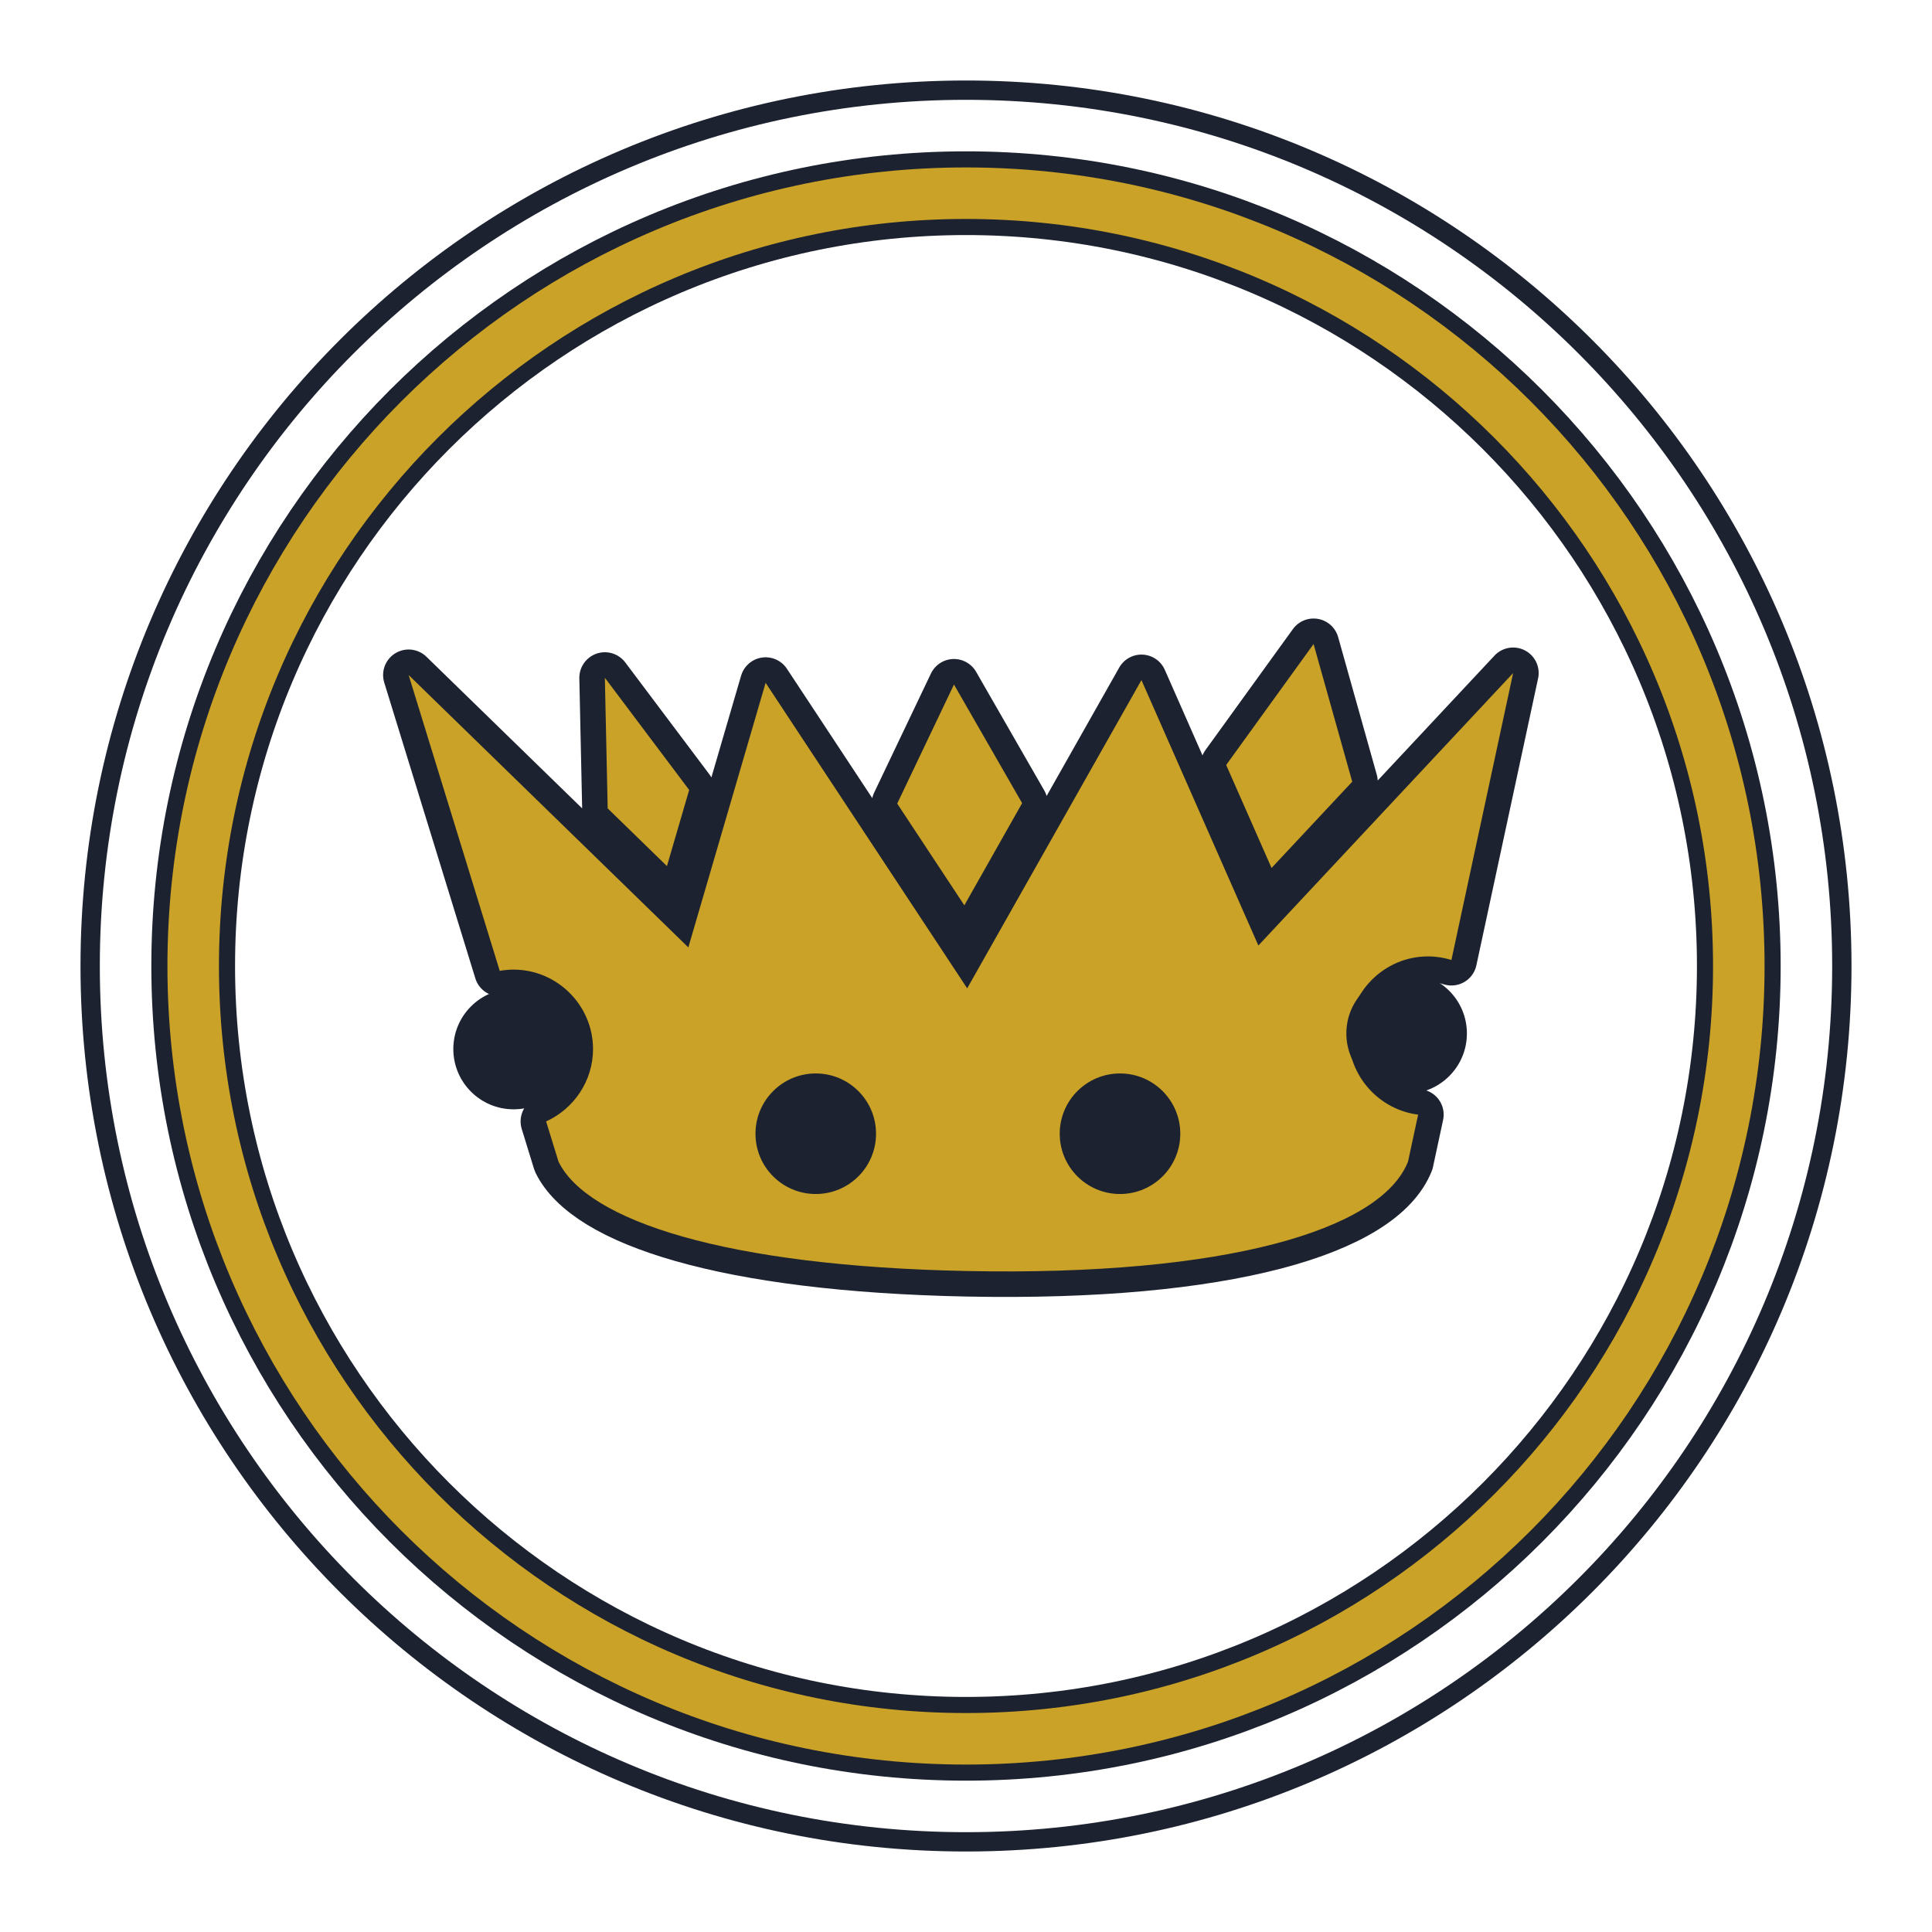
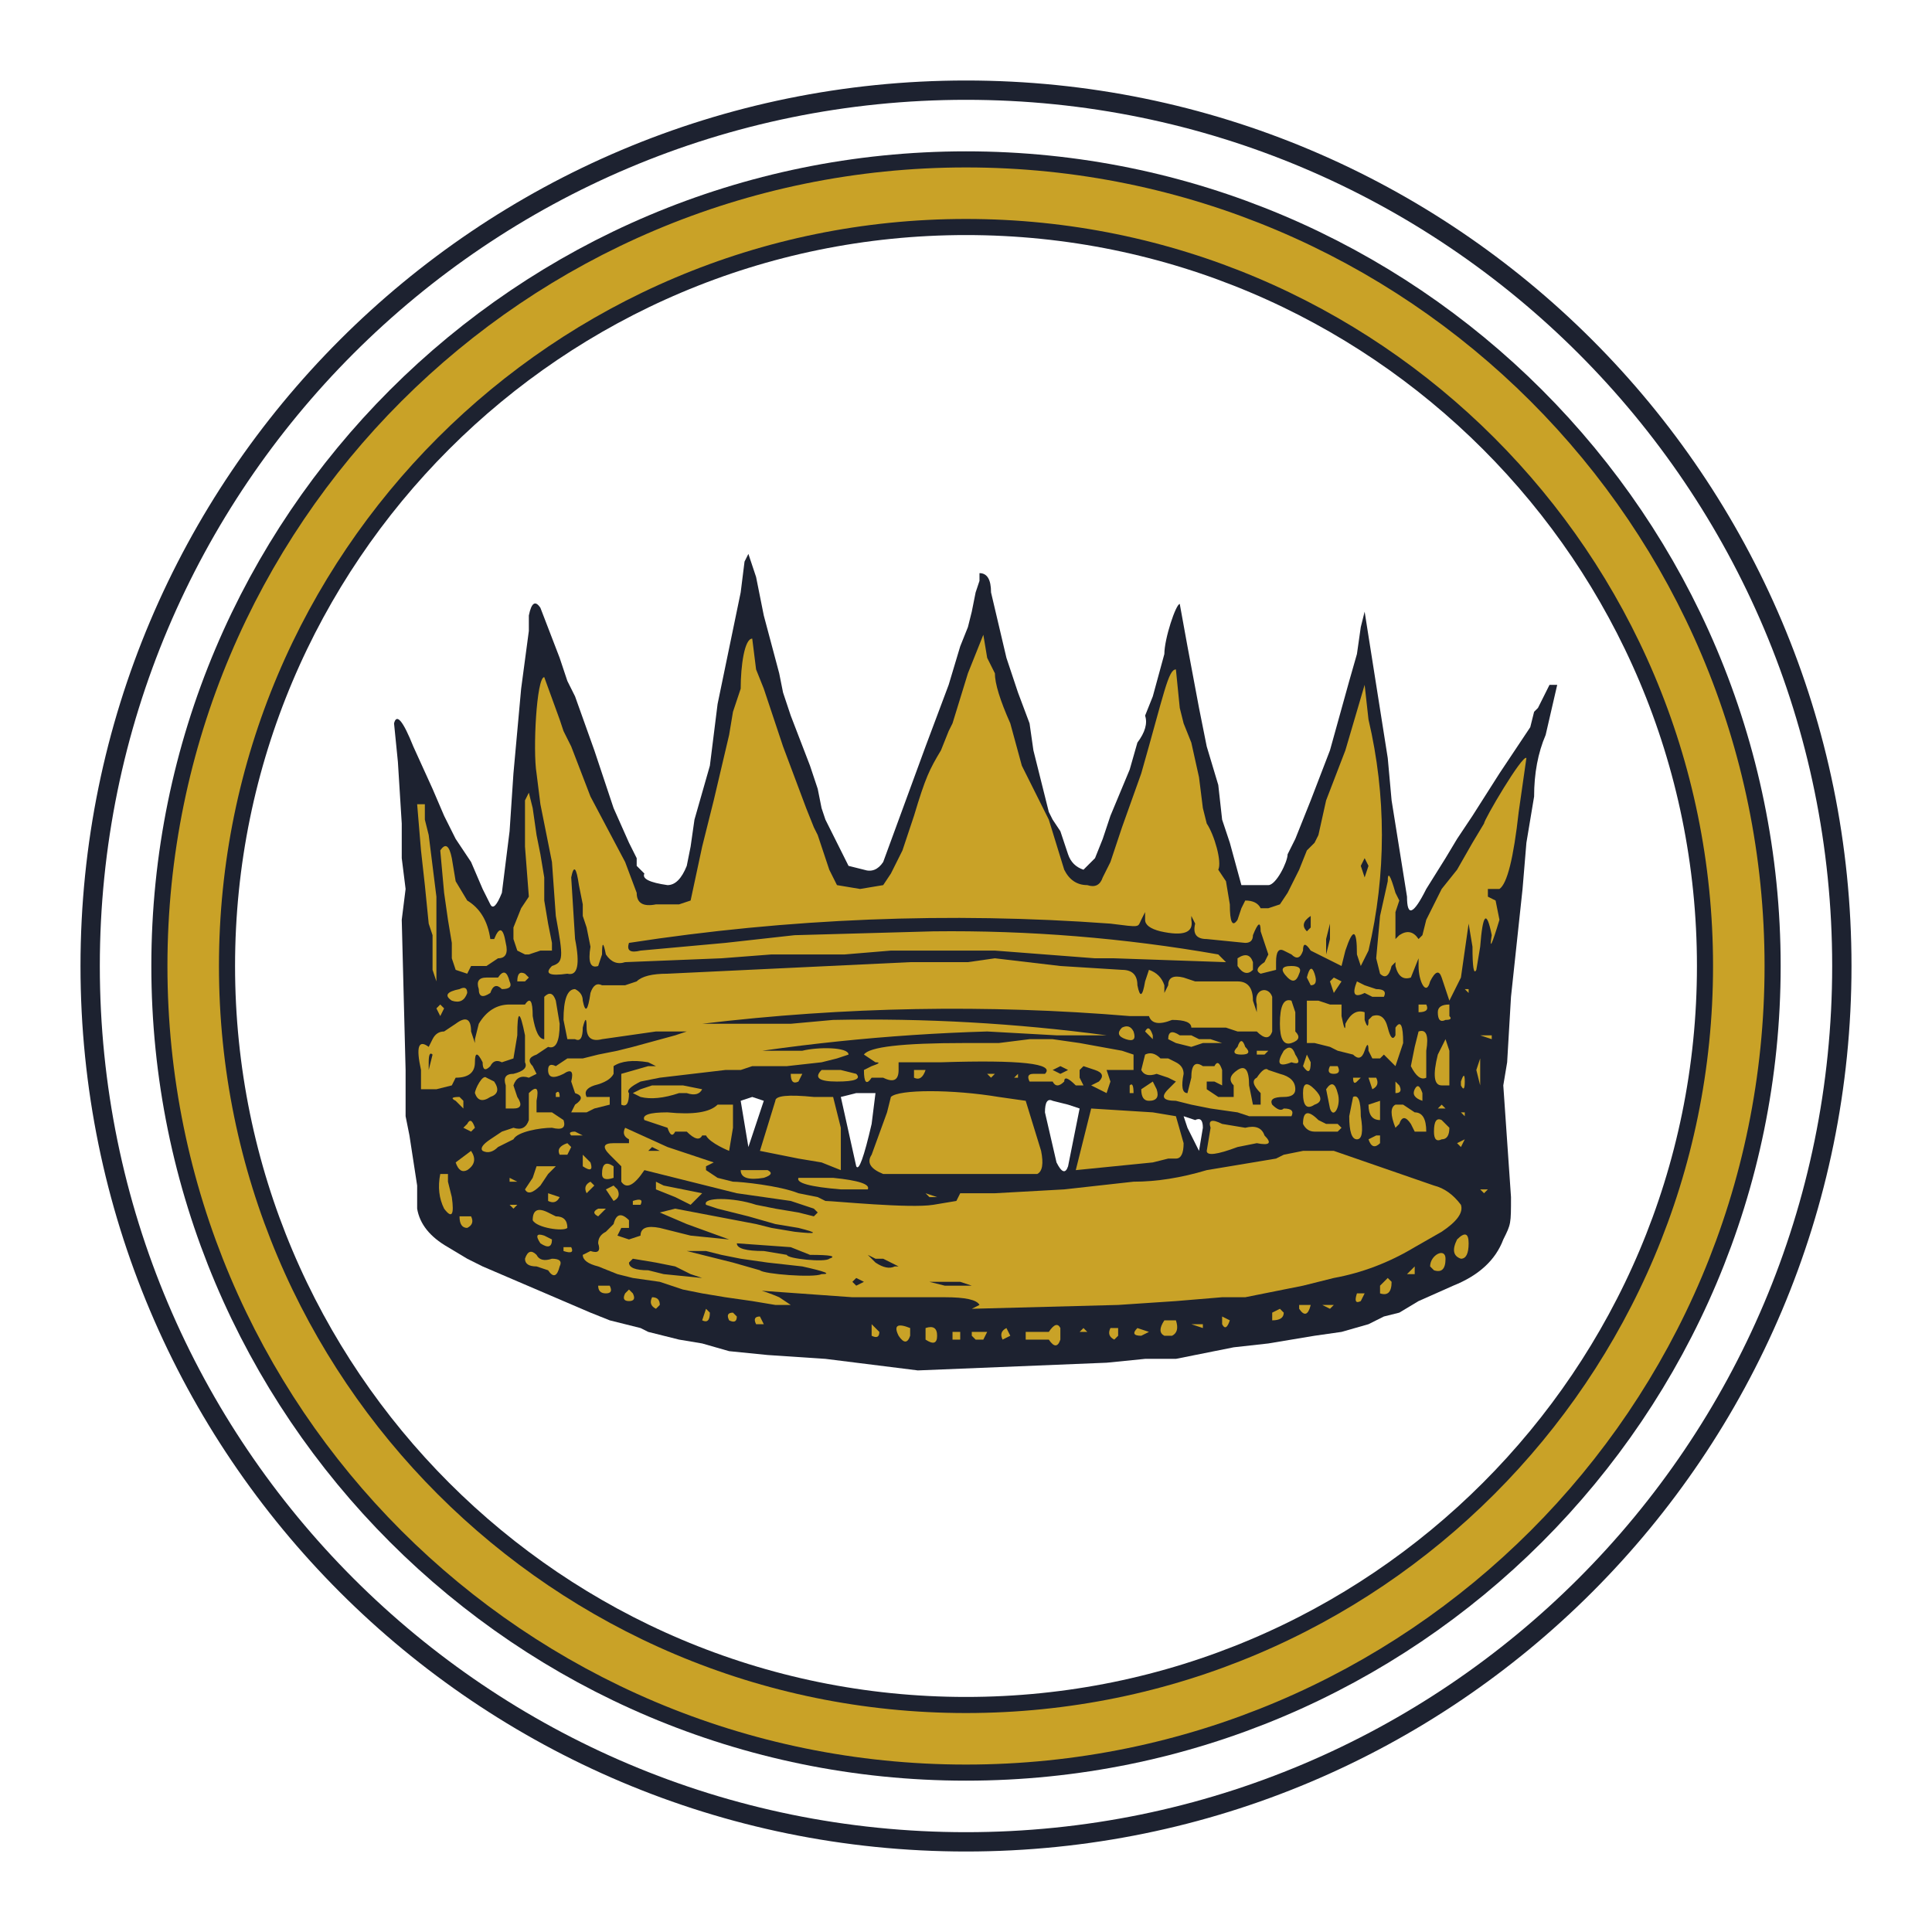
<svg xmlns="http://www.w3.org/2000/svg" width="300" height="300" viewBox="0 0 300 300">
  <circle cx="150" cy="150" r="136" fill="none" stroke="#1d2230" stroke-width="3" />
  <circle cx="150" cy="150" r="120" fill="none" stroke="#1d2230" stroke-width="13" />
  <circle cx="150" cy="150" r="120" fill="none" stroke="#c9a227" stroke-width="8" />
-   <g transform="translate(57 57) scale(0.36)">
-     <line x1="129.34" y1="215.24" x2="138.57" y2="250.31" stroke="#1d2230" stroke-width="22.02" stroke-linecap="round" />
-     <line x1="257.62" y1="232.17" x2="258.85" y2="267.97" stroke="#1d2230" stroke-width="22.02" stroke-linecap="round" />
-     <line x1="390.13" y1="216.05" x2="384.44" y2="249.5" stroke="#1d2230" stroke-width="22.02" stroke-linecap="round" />
-     <path d="m408.256 119.46-37.7 52.165 19.57 44.426 34.8-37.214-16.67-59.375zm86.074 12.513L384.44 249.498 334.01 135.02l-75.162 132.947-86.948-131.78-33.334 114.122L17.922 132.83l39.3 127.6c1.945-.348 3.94-.54 5.98-.54 18.812 0 34.26 15.452 34.26 34.262 0 13.823-8.346 25.822-20.235 31.22l5.337 17.33c12.425 25.466 71.863 45.152 176.582 47.206 110.805 2.174 178.12-17.54 189.854-47.207h-.002l4.357-20.26c-16.836-2.114-30.02-16.612-30.02-33.986 0-18.81 15.45-34.262 34.263-34.262 3.513 0 6.91.54 10.11 1.54l26.622-123.762zm-391.77 2.04 1.22 56.337 25.56 24.89 9.592-32.842-36.37-48.386zm150.585 2.91-24.483 51.36 28.955 43.885 24.922-44.08-29.395-51.166z" fill="#c9a227" stroke="#1d2230" stroke-width="22.02" stroke-linejoin="round" paint-order="stroke" />
-     <circle cx="63.2" cy="294.15" r="26" fill="#1d2230" />
-     <circle cx="193.53" cy="330.68" r="26" fill="#1d2230" />
-     <circle cx="324.76" cy="330.68" r="26" fill="#1d2230" />
-     <circle cx="448.39" cy="287.43" r="26" fill="#1d2230" />
-   </g>
+   <svg x="57" y="57" width="186" height="186" viewBox="54 72 311 218" fill="#1d2230">
+     <defs>
+       <clipPath id="a">
+         <path d="M54 72h311v218H54Z" />
+       </clipPath>
+     </defs>
+     <g fill="none" stroke="none" stroke-dasharray="none" clip-path="url(#a)">
+       <path fill="#1d2230" d="m152 76-1 8-6 29-1 8-1 8-2 7-2 7-1 7-1 5q-2 5-5 5-7-1-6-3l-2-2v-2l-2-4-4-9-3-9-2-6-5-14-2-4-2-6-5-13q-2-3-3 2v4l-2 15-2 22-1 15-2 16q-2 5-3 3l-2-4-3-7-4-6-3-6-3-7-5-11q-4-10-5-6l1 10 1 16v9l1 8-1 8 1 39v12l1 5 2 13v6q1 6 8 10l5 3 4 2 28 12 5 2 4 1 4 1 2 1 4 1 4 1 6 1 7 2 10 1 15 1 24 3 49-2 10-1h8l15-3 9-1 6-1 6-1 7-1 7-2 4-2 4-1 5-3 9-4q10-4 13-12c2-4 2-4 2-11l-2-29 1-6 1-17 3-28 1-12 2-12q0-9 3-16l3-13h-2l-3 6-1 1-1 4-4 6-4 6-7 11-4 6-3 5-5 8q-5 10-5 2l-4-25-1-11-6-38-1 4-1 7-2 7-5 18-5 13-4 10-2 4c0 2-3 8-5 8h-7l-3-11-2-6-1-9-3-10-2-10-3-16-2-11c-1 0-4 9-4 13l-3 11-2 5q1 3-2 7l-2 7-5 12-2 6-2 5-3 3q-3-1-4-4l-1-3-1-3-2-3-1-2-4-16-1-7-3-8-3-9-4-17q0-5-3-5v2l-1 3-1 5-1 4-2 5-3 10-6 16-11 30q-2 3-5 2l-4-1-6-12-1-3-1-5-2-6-5-13-2-6-1-5-4-15-2-10-2-6zm34 138-1 8q-3 13-4 11l-4-18 4-1zm50 3 3 1-3 15q-1 3-3-1l-3-13q0-4 2-3zm-79-1-4 12-2-12 3-1zm114 7-1 6-1-2-2-4-1-3 3 1q2-1 2 2" />
+       <path fill="#c9a227" d="m215 101 2 4q0 4 4 13l3 11 7 14 4 13q2 4 6 4 3 1 4-2l2-4 3-9 5-14c6-21 7-27 9-27l1 10 1 4 2 5 2 9 1 8 1 4c2 3 4 10 3 12l2 3 1 6q0 7 2 4l1-3 1-2q3 0 4 2h2l3-1 2-3 3-6 2-5 2-2 1-2 2-9 5-13 5-17 1 9a131 131 0 0 1 0 60l-2 4-1-3q0-10-3-1l-1 4-2-1-2-1-4-2q-2-3-2 0-1 3-3 1l-2-1q-2-1-2 3v2l-4 1q-2-1 1-3l1-2-1-3-1-3q0-4-2 1 0 2-2 2l-10-1q-4 0-3-4l-1-2v1q1 5-8 3-4-1-4-3v-2l-1 2c-1 2 0 2-8 1a553 553 0 0 0-125 5q-1 3 3 2l22-2 18-2 36-1a401 401 0 0 1 74 6l2 2-29-1h-5l-26-2h-27l-12 1h-19l-13 1-25 1q-3 1-5-2-1-5-1 0l-1 3q-3 1-2-5l-1-5-1-3v-3l-1-5q-1-7-2-2l1 16q2 10-2 9-7 1-4-2c3-1 3-2 1-13l-1-14-3-15-1-8c-1-6 0-25 2-25l4 11 1 3 2 4 5 13 9 17 3 8q0 4 5 3h6l3-1 3-14 3-12 4-17 1-6 2-6c0-6 1-13 3-13l1 8 2 5 5 15 3 8 3 8 2 5 1 2 1 3 2 6 2 4 6 1 6-1 2-3 3-6 3-9c3-10 4-12 7-17l2-5 1-2 4-13 4-10zm139 33-1 7q-2 18-5 20h-3v2l2 1 1 5q-3 10-2 4-2-10-3 3l-1 6q-1 2-1-6l-1-6v-1 1l-2 14-3 6-2-6q-1-3-3 1c-1 4-3 0-3-4v-2l-2 5q-3 1-4-3v-1l-1 1q-1 4-3 2l-1-4 1-11 2-9q0-4 2 3l1 2-1 3v7l1-1q3-2 5 1l1-1 1-4 4-8 4-5 4-7 3-5c0-1 10-18 11-17z" />
+       <path fill="#c9a227" d="m97 140 1 7 1 5 1 6v6l1 6 1 5v2h-3l-3 1h-1l-2-1-1-3v-3l2-5 2-3-1-13v-12l1-2zm-28-1v4l1 4 1 8 1 8v22l-1-3v-9l-1-3-1-10-1-9-1-12zm7 14 1 6 3 5q5 3 6 10h1q2-5 3 1 1 4-2 4l-3 2h-4l-1 2-3-1-1-3v-4l-1-6-1-7-1-11q2-3 3 2m208 27v2q-2 2-4-1v-2q3-2 4 1m12 3q-1 3-3 1-3-3 1-3 3 0 2 2m-62-2 16 1q4 0 4 4 1 5 2-1l1-3q3 1 4 4v2l1-2q0-3 4-2l3 1h11q4 0 4 5l1 3v-2c-1-4 3-5 4-2v9q-1 3-4 0h-5l-3-1h-9q0-2-5-2-5 2-6-1h-5a549 549 0 0 0-111 2h23l11-1a465 465 0 0 1 71 4h-13l-18-1a523 523 0 0 0-77 8l5-1v-1l9-1h15c4-1 12-1 12 1l-3 1-4 1-9 1h-9l-3 1h-4l-17 2-5 1q-4 2-3 3 0 4-2 3v-8l7-2h2l-2-1q-6-1-9 1v2q-1 2-5 3-3 1-2 3h6v2l-4 1-2 1h-4l1-2q3-2 0-3l-1-3q1-4-2-2-4 2-4-1 0-2 2-1l3-2h4l4-1 5-1 4-1 11-3 3-1h-8l-7 1-7 1q-4 1-4-3t-1 0q0 4-2 3h-2l-1-5q0-8 3-8 2 1 2 3 1 5 2-2 1-3 3-2h6l3-1q2-2 8-2l63-3h15l7-1zm66 2q1 3-1 3l-1-2q1-4 2-1m7 2-2 3-1-3 1-1zm6 1 3 1q3 0 2 2h-3l-2-1q-4 2-2-3zm27 2-1-1h1zm-17 2-1-1zm-227-6-1 1h-2q0-3 2-2zm205 6 3 1h3v3q1 5 1 2 2-4 5-3v2q1 3 1 0l1-1q3-1 4 3t2 2v-2q2-3 2 4l-2 6-2-2-1-1-1 1h-2l-1-2q0-3-1 0t-3 1l-4-1-2-1-4-1h-2v-11zm28 1q1 2-2 2v-2zm-238-6q1 2-2 2-2-2-3 1-3 2-3-1-1-3 2-3h3q2-3 3 1m204 8v5q2 2-1 3t-3-5q0-7 3-6zm40-1v2q1 1-1 1-2 1-2-2 0-2 3-2zm5 4v-2q0-1 0 0zm-260-8q-1 3-4 2-3-2 2-3 2-1 2 1" />
+       <path fill="#c9a227" d="m103 190 1 6q0 7-3 6l-3 2q-3 1-1 3l1 2-2 1q-3-1-4 2l1 3q2 3-1 3h-2v-6q-1-3 2-3 4-1 3-3v-7q-2-10-2 0l-1 6-3 1q-2-1-3 1-2 2-2-1-2-4-2 0t-5 4l-1 2-4 1h-4v-5q-2-9 2-6l1-2q1-2 3-2l3-2q4-3 4 2l1 3v-1l1-4q3-5 8-5h4q2-3 2 3 1 6 3 6v-11q2-2 3 1m243 9v1l-3-1zm-17 4v7q-2 1-4-3l1-5 1-4q3-1 2 5m-76-5q1 3-2 2t-1-3q2-1 3 1m-179-6-1 2-1-2 1-1zm184 7v1l-2-2q1-2 2 1m77 4v9h-2q-3 0-1-8l2-4zm-67-4 2 1h3l3 1h-5l-3 1-4-1-2-1q0-3 3-1zm14 3q2 2-1 2t-1-2q1-3 2 0m-43-1 11 2 3 1v4h-7l1 3-1 3-2-1-2-1 2-1q2-2-1-3l-3-1-1 1v2l1 2h-2q-3-3-3-1-2 2-3 0h-6q-1-2 1-2h3q4-4-27-3h-11v2q0 4-4 2h-3q-2 3-2-2l2-1q3-1 1-1l-3-2q2-3 26-3h9l8-1h6zm49 2-1 1h-2v-1zm7 1q2 3-1 2-5 2-2-3 2-2 3 1m48 8-1-4 1-3zm-44-6q0 4-2 1l1-3z" />
+       <path fill="#c9a227" d="M260 205h2l2 1q2 1 2 3-1 5 1 5l1-4q0-5 3-3h3q1-2 2 1v4l-2-1h-2v2l3 2h4v-3q-2-2 1-4t3 4l1 5h2v-3q-3-3-1-4 2-3 3-2l3 1q4 1 4 4 0 2-3 2-4 0-3 2 2 2 3 1 3 0 2 2h-11l-3-1-7-1-5-1-4-1q-5 0-2-3l2-2-2-1-3-1q-3 1-4-1l1-4q2-1 4 1m46 2q1 2-1 2t-1-2zm33 4q0 3-1 1v-1q1-3 1 0m-27-1-1 1q-1 1-1-1zm4 0q1 2-1 3l-1-3zm6 2q1 2-1 2v-3zm-123-4q-1 3-3 2v-2zm-18 1q2 2-5 2t-4-3h5zm29 0-1-1zm7 0-1 1-1-1zm6 1h-1l1-1zm77 3q3 3 0 4-3 2-3-3 0-4 3-1m6 1c1 3-1 7-2 4l-1-5q2-3 3 1m22 0v2q-3-1-2-3t2 1m-161-5-1 2q-2 1-2-2z" />
+       <path fill="#c9a227" d="M259 213q1 3-2 3-2 0-2-3l3-2zm-7 1v2zv-2q1-1 1 2m59 6q1 6-1 6t-2-6l1-5q2-1 2 5m-158-9-1-1zm163 5v5q-3 0-3-4zm6 1 3 2q3 0 3 5h-3l-1-2q-2-3-3 0l-1 1q-2-5 0-6zm11 1h-2l1-1zm-247-7q2 3-1 4-3 2-4-1c0-1 2-5 3-4zm54 2q-1 2-4 1h-2q-6 2-10 1l-2-1 2-1 3-1h8zm77 2 7 1 4 13q1 5-1 6h-40q-5-2-3-5l4-11 1-4c2-2 16-2 28 0m121 5-1-1h1zm-162 3v11l-5-2-6-1-10-2 4-13q0-2 10-1h5zm81-4 6 1 2 7q0 4-2 4h-2l-4 1-20 2 4-16zm43 2 2 1h3l1 1-1 1h-6q-2 0-3-2 0-5 4-1m-203-5v3h4l3 2q1 3-3 2c-3 0-9 1-10 3l-2 1-2 1q-2 2-4 1-1-1 2-3l3-2 3-1q3 1 4-2v-7q3-3 2 2m6-1h-1v-1q1-1 1 1m231 8q0 3-2 3-2 1-2-2 0-4 2-3zm-186 0-1 6s-5-2-6-4h-1q-1 2-4-1h-3q-1 2-2-1l-3-1-3-1q-1-2 6-2 10 1 13-2h4zm133 0q4-1 5 2 3 3-2 2l-5 1q-8 3-8 1l1-6q-1-3 3-1zm-203-7v2l-2-2q-2-1 1-1zm238 9v2q-2 2-3-1l2-1zm22 1-1 2-1-1zm-17 2q1-1 0 0" />
+       <path fill="#c9a227" d="m305 229 26 9q4 1 7 5 1 3-5 7l-7 4q-10 6-21 8l-8 2-15 3h-6l-12 1-15 1-38 1 2-1q-1-2-9-2h-24l-28-2q2-1 9 2l3 2h-4l-6-1-7-1-6-1-5-1-6-2-7-1-4-1-5-2q-4-1-4-3l2-1q3 1 2-2 0-2 2-3l2-2q1-4 4-1v2h-2l-1 2 3 1 3-1q0-3 5-2l4 1 4 1 10 1-11-4-7-3 4-1 21 4 4 1 6 1q9 1 1-1l-6-1-7-2-4-1-4-1-3-1c-1-2 7-2 13 0l5 1 6 1 4 1 1-1-1-1-6-2-7-1-7-1-20-5-4-1q-4 6-6 3v-4l-1-1-2-2q-3-3 1-3h4v-1q-2-1-1-3l11 5 3 1 6 2 3 1-2 1v1l3 2 4 1c2 0 12 1 17 3l5 1 2 1c2 0 22 2 28 1l6-1 1-2h9l18-1 9-1 9-1q9 0 19-3l18-3 2-1 5-1zm-223-6-1 1-2-1 1-1q1-2 2 1m28 2h-3q-1-1 1-1zm-3 3-1 2h-2q-1-2 2-3zm-26 1q2 3-1 5-2 1-3-2z" />
+       <path fill="#c9a227" d="M112 232q1 3-2 1v-3zm233 7-1 1-1-1zm-242-6-2 2-2 3q-3 3-4 1l2-3 1-3zm15 0v3q-3 1-3-1 0-4 3-2m40 1q2 1-1 2-6 1-6-2zm17 2q10 1 9 3h-7q-12-1-11-3zm-100-1v2l1 4q1 7-2 3-2-4-1-9zm18 2h-2v-1zm14 0h-1zm29 2 5 1-3 3-4-2-5-2v-2l2 1zm66 2h-2l-1-1zm-89-3-2 2q-1-2 1-3zm81 2h-1q-1 0 0 0zm-75-1q1 2-1 3l-2-3 2-1zm-15 2q-1 2-3 1v-2zm21 2h-2v-1q3-1 2 1m215 10q0 4-2 4-3-1-1-5 3-3 3 1M93 243l-1 1-1-1zm23 1-2 2q-2-1 0-2zm-15 1 2 1q3 0 3 3c-1 1-8 0-9-2q0-4 4-2m-20 1q1 2-1 3-2 0-2-3zm253 11q0 4-3 3l-1-1c0-3 4-5 4-2m-239-7v-1zm16 0h-2zm-9 2q0 3-3 1-2-3 1-2zm224 9h-2l2-2zm-219-7q1 2-2 1v-1zm213 9q0 4-3 3v-2l2-2zm-222-7q1 2 4 1 3 0 2 2-1 4-3 1l-3-1q-3 0-3-2 1-3 3-1m215 10-1 2q-2 1-1-2zm-204-4-1-1zm190 7q-1 4-3 1v-1zm6 0-1 1-2-1zm-188-5q1 2-1 2t-2-2zm175 7q0 2-3 2v-2l2-1zm-169-5q1 2-1 2t-1-2l1-1zm7 3-1 1q-2-1-1-3 2 0 2 2m148 4q-1 3-2 1v-2zm6 0q-1 0 0 0m-111-4h-2zm91 4q1 3-1 4h-2q-2-1 0-4zm7 1v1l-3-1zm-128-3q0 3-2 2l1-3zm7 1q0 2-2 1-1-2 1-2zm99 3v2l-1 1q-2-1-1-3zm8 1-2 1q-3 0-1-2zm-23-1v3q-1 3-3 0h-6v-2h6q2-3 3-1m-77-1h-2q-1-2 1-2zm84 2h-2l1-1zm-54 0q0 2-2 1v-3zm8-1v2q-1 3-3 0-2-4 3-2m7 2q0 3-3 1v-3q3-1 3 2m13-1-1 2h-2l-1-1v-1zm6 1-2 1q-1-2 1-3zm-13-1v2h-2v-2zm-30 0" />
+       <path fill="#1d2230" d="m312 155 1 3 1-3-1-2zm-12 4v1zm-1 9q-3 2-1 4l1-1zm4 6v4l1-4v-4zm-223-1v2-3zm-10 33v2l1-4q-1-1-1 2m162 2 2 1 2-1-2-1zm-105 21h3l-2-1zm49 17h12zm21 1 1-1zm-23 5 18 1h5-5zm-24 1q0 2 7 2l6 1c0 1 10 2 11 1q3-1-5-1l-5-2zm-13 2 12 3 7 2c1 1 14 2 16 1q4 0-5-2l-9-1-7-1-5-1-4-1zm49 3q3 2 5 1h1l-2-1-2-1h-2l-2-1zm10 1h1q1 0 0 0zm-74-1q0 2 5 2l4 1 10 1-3-1-4-2-5-1-6-1zm81 5h-3l4 1h7l-3-1zm-23 0 1 1 2-1-2-1zm9 0q-1 0 0 0m6 0h1zq-1 0 0 0" />
+     </g>
+   </svg>
</svg>
